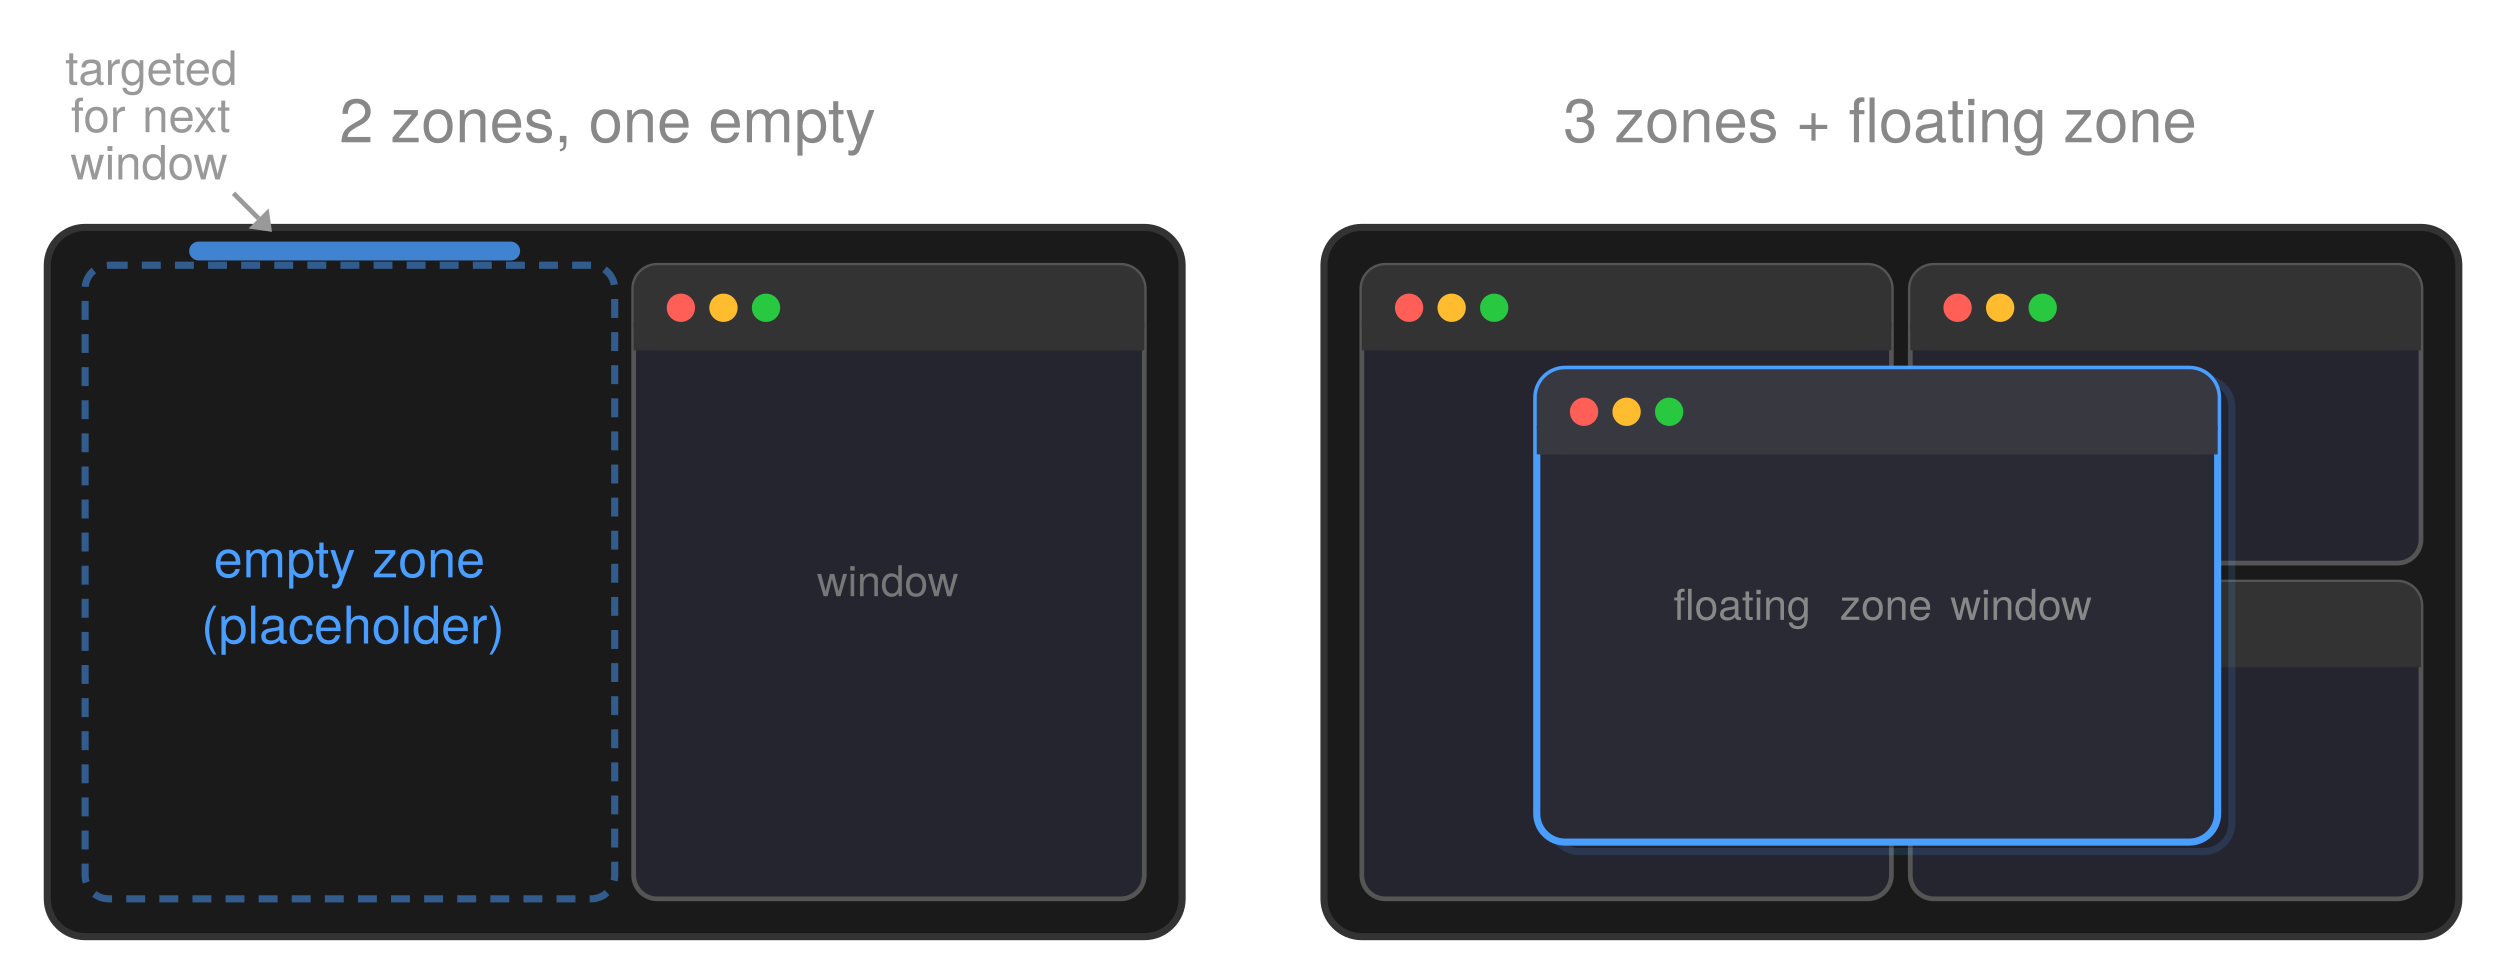
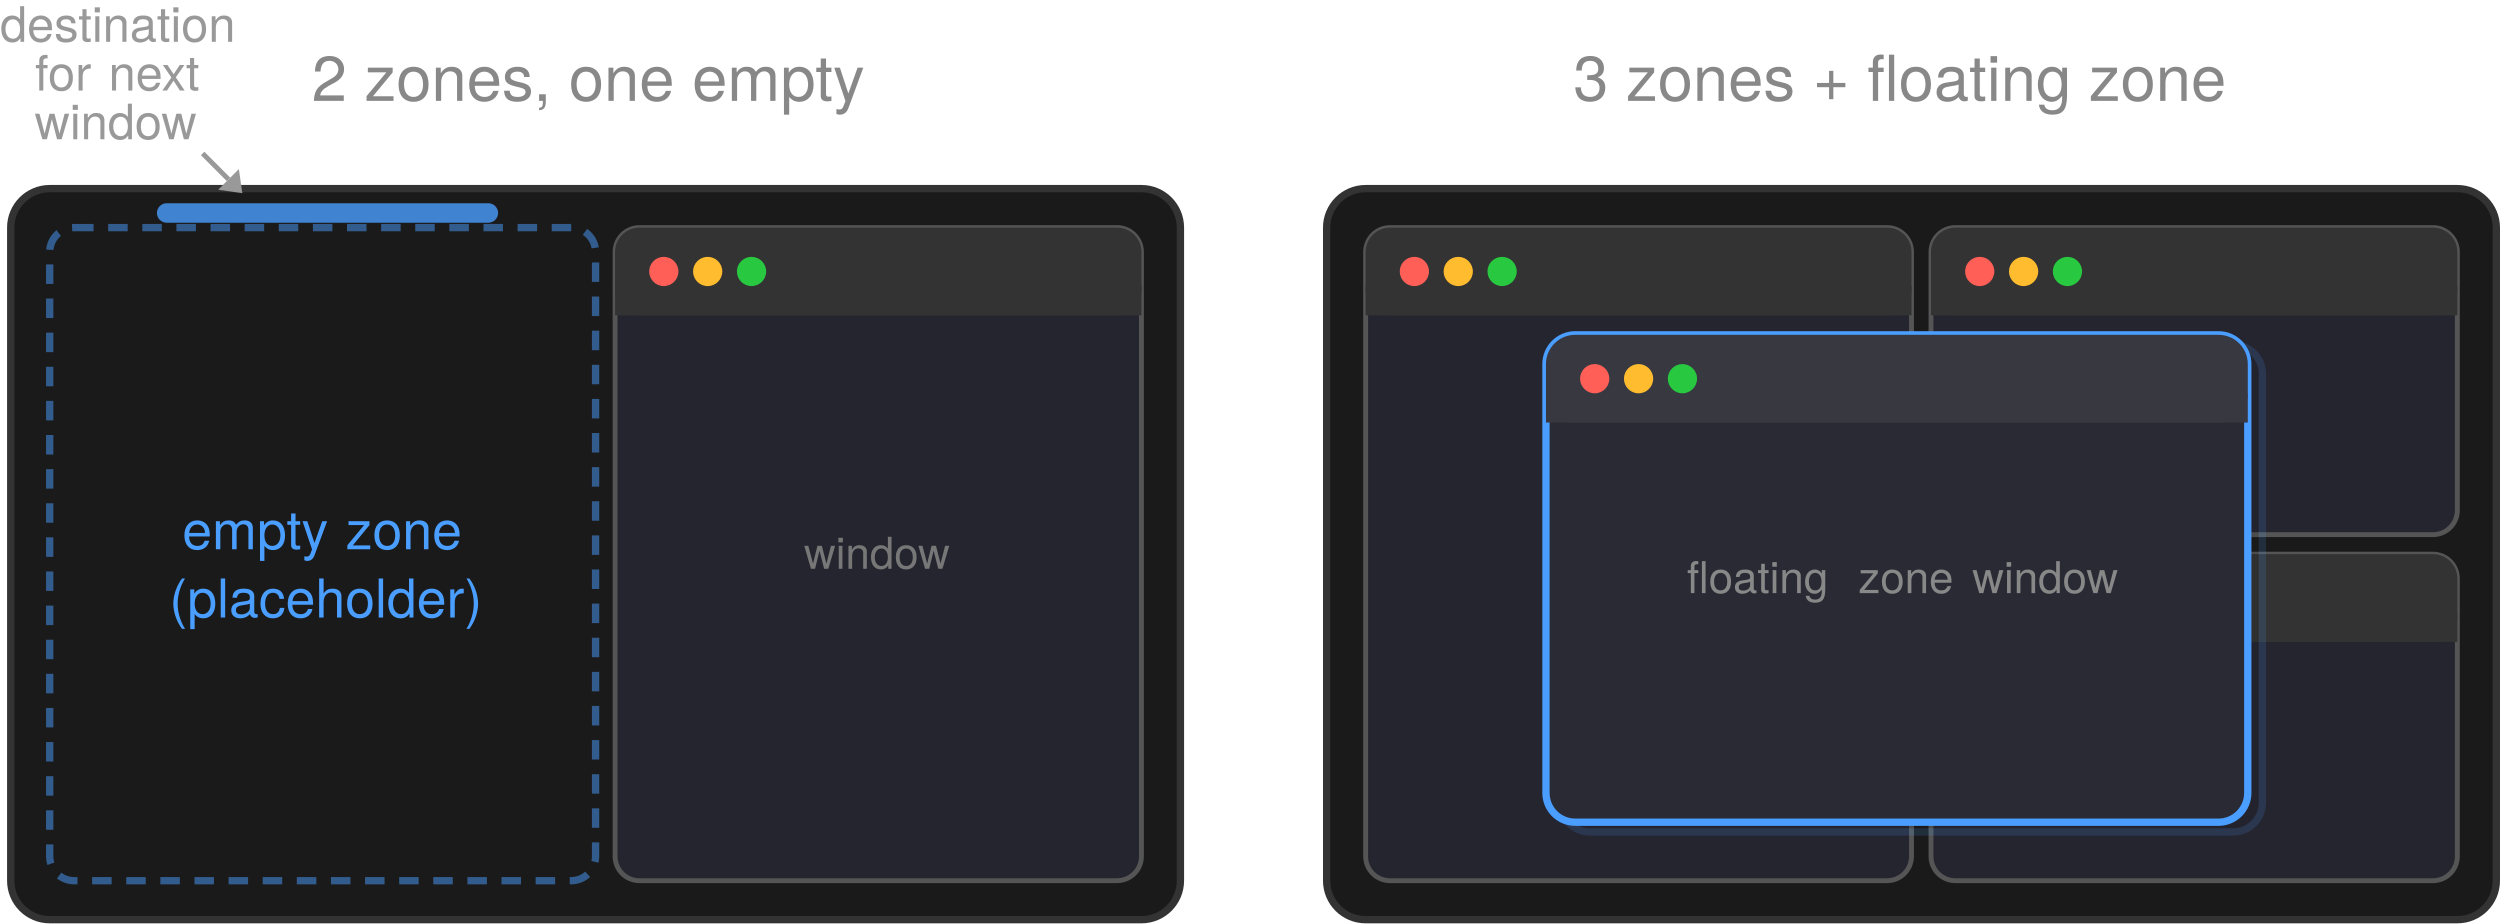
- <svg xmlns="http://www.w3.org/2000/svg" id="Layer_1" version="1.1" viewBox="0 0 528.71 206.96">
+ <svg xmlns="http://www.w3.org/2000/svg" id="Layer_1" version="1.1" viewBox="0 0 512.95 189.45">
  <defs>
    <style>
      .st0 {
        font-size: 10px;
      }

      .st0, .st1, .st2, .st3, .st4, .st5, .st6, .st7, .st8 {
        isolation: isolate;
      }

      .st0, .st1, .st2, .st3, .st5 {
        font-family: HelveticaNeue-Medium, 'Helvetica Neue';
        font-weight: 500;
      }

      .st0, .st9 {
        fill: #999;
      }

      .st1 {
        font-size: 11px;
      }

      .st1, .st8 {
        fill: #4a9eff;
      }

      .st2 {
        font-size: 13px;
      }

      .st2, .st3 {
        fill: #888;
      }

      .st10 {
        fill: #2a2a35;
      }

      .st10, .st11, .st6, .st7 {
        stroke-width: 1.5px;
      }

      .st10, .st6, .st7 {
        stroke: #4a9eff;
      }

      .st3, .st5 {
        font-size: 9px;
      }

      .st12 {
        fill: #febc2e;
      }

      .st13 {
        fill: #383840;
      }

      .st14 {
        fill: #ff5f57;
      }

      .st15 {
        stroke: #999;
      }

      .st15, .st6 {
        fill: none;
      }

      .st5 {
        fill: #777;
      }

      .st11 {
        stroke: #333;
      }

      .st11, .st7 {
        fill: #1a1a1a;
      }

      .st16 {
        fill: #252530;
        stroke: #555;
      }

      .st6 {
        opacity: .5;
        stroke-dasharray: 4 3;
      }

      .st7 {
        opacity: .15;
      }

      .st8 {
        opacity: .8;
      }

      .st17 {
        fill: #333;
      }

      .st18 {
        fill: #28c840;
      }
    </style>
  </defs>
  <g>
    <g class="st4">
      <g class="st4">
-         <text class="st2" transform="translate(71.76 30.09)">
-           <tspan x="0" y="0">2 zones, one empty</tspan>
-         </text>
-       </g>
-     </g>
-     <rect class="st11" x="10" y="48.09" width="240" height="150" rx="8" ry="8" />
-     <rect class="st6" x="18" y="56.09" width="112" height="134" rx="5" ry="5" />
-     <g class="st4">
-       <g class="st4">
-         <text class="st1" transform="translate(45.2 122.09)">
-           <tspan x="0" y="0">empty</tspan>
-         </text>
-       </g>
-       <g class="st4">
-         <text class="st1" transform="translate(78.73 122.09)">
-           <tspan x="0" y="0">zone</tspan>
-         </text>
-       </g>
-     </g>
-     <g class="st4">
-       <g class="st4">
-         <text class="st1" transform="translate(42.56 136.09)">
-           <tspan x="0" y="0">(placeholder)</tspan>
-         </text>
-       </g>
-     </g>
-     <rect class="st16" x="134" y="56.09" width="108" height="134" rx="5" ry="5" />
-     <rect class="st17" x="134" y="56.09" width="108" height="18" rx="5" ry="5" />
-     <rect class="st17" x="134" y="68.09" width="108" height="6" />
-     <circle class="st14" cx="144" cy="65.09" r="3" />
-     <circle class="st12" cx="153" cy="65.09" r="3" />
-     <circle class="st18" cx="162" cy="65.09" r="3" />
-     <g class="st4">
-       <g class="st4">
-         <text class="st5" transform="translate(172.77 126.09)">
-           <tspan x="0" y="0">window</tspan>
-         </text>
-       </g>
-     </g>
-     <path class="st8" d="M42,51.09h66c1.1,0,2,.9,2,2h0c0,1.1-.9,2-2,2H42c-1.1,0-2-.9-2-2h0c0-1.1.9-2,2-2Z" />
+         <g class="st4">
+           <text class="st2" transform="translate(63.96 20.7)">
+             <tspan x="0" y="0">2 zones, one empty</tspan>
+           </text>
+         </g>
+       </g>
+     </g>
+     <rect class="st11" x="2.2" y="38.7" width="240" height="150" rx="8" ry="8" />
+     <rect class="st6" x="10.2" y="46.7" width="112" height="134" rx="5" ry="5" />
+     <g class="st4">
+       <g class="st4">
+         <g class="st4">
+           <text class="st1" transform="translate(37.4 112.7)">
+             <tspan x="0" y="0">empty</tspan>
+           </text>
+         </g>
+       </g>
+       <g class="st4">
+         <g class="st4">
+           <text class="st1" transform="translate(70.93 112.7)">
+             <tspan x="0" y="0">zone</tspan>
+           </text>
+         </g>
+       </g>
+     </g>
+     <g class="st4">
+       <g class="st4">
+         <g class="st4">
+           <text class="st1" transform="translate(34.76 126.7)">
+             <tspan x="0" y="0">(placeholder)</tspan>
+           </text>
+         </g>
+       </g>
+     </g>
+     <rect class="st16" x="126.2" y="46.7" width="108" height="134" rx="5" ry="5" />
+     <rect class="st17" x="126.2" y="46.7" width="108" height="18" rx="5" ry="5" />
+     <rect class="st17" x="126.2" y="58.7" width="108" height="6" />
+     <circle class="st14" cx="136.2" cy="55.7" r="3" />
+     <circle class="st12" cx="145.2" cy="55.7" r="3" />
+     <circle class="st18" cx="154.2" cy="55.7" r="3" />
+     <g class="st4">
+       <g class="st4">
+         <g class="st4">
+           <text class="st5" transform="translate(164.97 116.7)">
+             <tspan x="0" y="0">window</tspan>
+           </text>
+         </g>
+       </g>
+     </g>
+     <path class="st8" d="M34.2,41.7h66c1.1,0,2,.9,2,2h0c0,1.1-.9,2-2,2H34.2c-1.1,0-2-.9-2-2h0c0-1.1.9-2,2-2Z" />
  </g>
  <g>
    <g class="st4">
      <g class="st4">
-         <text class="st2" transform="translate(330.59 30.09)">
-           <tspan x="0" y="0">3 zones + floating zone</tspan>
-         </text>
-       </g>
-     </g>
-     <rect class="st11" x="280" y="48.09" width="240" height="150" rx="8" ry="8" />
-     <rect class="st16" x="288" y="56.09" width="112" height="134" rx="5" ry="5" />
-     <rect class="st17" x="288" y="56.09" width="112" height="18" rx="5" ry="5" />
-     <rect class="st17" x="288" y="68.09" width="112" height="6" />
-     <circle class="st14" cx="298" cy="65.09" r="3" />
-     <circle class="st12" cx="307" cy="65.09" r="3" />
-     <circle class="st18" cx="316" cy="65.09" r="3" />
-     <rect class="st16" x="404" y="56.09" width="108" height="63" rx="5" ry="5" />
-     <rect class="st17" x="404" y="56.09" width="108" height="18" rx="5" ry="5" />
-     <rect class="st17" x="404" y="68.09" width="108" height="6" />
-     <circle class="st14" cx="414" cy="65.09" r="3" />
-     <circle class="st12" cx="423" cy="65.09" r="3" />
-     <circle class="st18" cx="432" cy="65.09" r="3" />
-     <rect class="st16" x="404" y="123.09" width="108" height="67" rx="5" ry="5" />
-     <rect class="st17" x="404" y="123.09" width="108" height="18" rx="5" ry="5" />
-     <rect class="st17" x="404" y="135.09" width="108" height="6" />
-     <circle class="st14" cx="414" cy="132.09" r="3" />
-     <circle class="st12" cx="423" cy="132.09" r="3" />
-     <circle class="st18" cx="432" cy="132.09" r="3" />
-     <rect class="st7" x="328" y="80.09" width="144" height="100" rx="6" ry="6" />
-     <rect class="st10" x="325" y="78.09" width="144" height="100" rx="6" ry="6" />
-     <rect class="st13" x="325" y="78.09" width="144" height="18" rx="6" ry="6" />
-     <rect class="st13" x="325" y="90.09" width="144" height="6" />
-     <circle class="st14" cx="335" cy="87.09" r="3" />
-     <circle class="st12" cx="344" cy="87.09" r="3" />
-     <circle class="st18" cx="353" cy="87.09" r="3" />
-     <g class="st4">
-       <g class="st4">
-         <text class="st3" transform="translate(353.93 131.09)">
-           <tspan x="0" y="0">floating</tspan>
-         </text>
-       </g>
-       <g class="st4">
-         <text class="st3" transform="translate(389.1 131.09)">
-           <tspan x="0" y="0">zone</tspan>
-         </text>
-       </g>
-       <g class="st4">
-         <text class="st3" transform="translate(412.48 131.09)">
+         <g class="st4">
+           <text class="st2" transform="translate(322.79 20.7)">
+             <tspan x="0" y="0">3 zones + floating zone</tspan>
+           </text>
+         </g>
+       </g>
+     </g>
+     <rect class="st11" x="272.2" y="38.7" width="240" height="150" rx="8" ry="8" />
+     <rect class="st16" x="280.2" y="46.7" width="112" height="134" rx="5" ry="5" />
+     <rect class="st17" x="280.2" y="46.7" width="112" height="18" rx="5" ry="5" />
+     <rect class="st17" x="280.2" y="58.7" width="112" height="6" />
+     <circle class="st14" cx="290.2" cy="55.7" r="3" />
+     <circle class="st12" cx="299.2" cy="55.7" r="3" />
+     <circle class="st18" cx="308.2" cy="55.7" r="3" />
+     <rect class="st16" x="396.2" y="46.7" width="108" height="63" rx="5" ry="5" />
+     <rect class="st17" x="396.2" y="46.7" width="108" height="18" rx="5" ry="5" />
+     <rect class="st17" x="396.2" y="58.7" width="108" height="6" />
+     <circle class="st14" cx="406.2" cy="55.7" r="3" />
+     <circle class="st12" cx="415.2" cy="55.7" r="3" />
+     <circle class="st18" cx="424.2" cy="55.7" r="3" />
+     <rect class="st16" x="396.2" y="113.7" width="108" height="67" rx="5" ry="5" />
+     <rect class="st17" x="396.2" y="113.7" width="108" height="18" rx="5" ry="5" />
+     <rect class="st17" x="396.2" y="125.7" width="108" height="6" />
+     <circle class="st14" cx="406.2" cy="122.7" r="3" />
+     <circle class="st12" cx="415.2" cy="122.7" r="3" />
+     <circle class="st18" cx="424.2" cy="122.7" r="3" />
+     <rect class="st7" x="320.2" y="70.7" width="144" height="100" rx="6" ry="6" />
+     <rect class="st10" x="317.2" y="68.7" width="144" height="100" rx="6" ry="6" />
+     <rect class="st13" x="317.2" y="68.7" width="144" height="18" rx="6" ry="6" />
+     <rect class="st13" x="317.2" y="80.7" width="144" height="6" />
+     <circle class="st14" cx="327.2" cy="77.7" r="3" />
+     <circle class="st12" cx="336.2" cy="77.7" r="3" />
+     <circle class="st18" cx="345.2" cy="77.7" r="3" />
+     <g class="st4">
+       <g class="st4">
+         <g class="st4">
+           <text class="st3" transform="translate(346.13 121.7)">
+             <tspan x="0" y="0">floating</tspan>
+           </text>
+         </g>
+       </g>
+       <g class="st4">
+         <g class="st4">
+           <text class="st3" transform="translate(381.3 121.7)">
+             <tspan x="0" y="0">zone</tspan>
+           </text>
+         </g>
+       </g>
+       <g class="st4">
+         <g class="st4">
+           <text class="st3" transform="translate(404.68 121.7)">
+             <tspan x="0" y="0">window</tspan>
+           </text>
+         </g>
+       </g>
+     </g>
+   </g>
+   <line class="st15" x1="41.58" y1="31.49" x2="46.89" y2="36.81" />
+   <polygon class="st9" points="44.77 38.93 49.72 39.64 49.01 34.69 44.77 38.93" />
+   <g class="st4">
+     <g class="st4">
+       <g class="st4">
+         <text class="st0" transform="translate(0 8.57)">
+           <tspan x="0" y="0">destination</tspan>
+         </text>
+       </g>
+     </g>
+     <g class="st4">
+       <g class="st4">
+         <text class="st0" transform="translate(7.18 18.57)">
+           <tspan x="0" y="0">for</tspan>
+         </text>
+       </g>
+     </g>
+     <g class="st4">
+       <g class="st4">
+         <text class="st0" transform="translate(22.28 18.57)">
+           <tspan x="0" y="0">next</tspan>
+         </text>
+       </g>
+     </g>
+     <g class="st4">
+       <g class="st4">
+         <text class="st0" transform="translate(7.11 28.57)">
          <tspan x="0" y="0">window</tspan>
        </text>
      </g>
-     </g>
-   </g>
-   <line class="st15" x1="49.38" y1="40.88" x2="54.69" y2="46.2" />
-   <polygon class="st9" points="52.57 48.32 57.52 49.03 56.81 44.08 52.57 48.32" />
-   <g class="st4">
-     <g class="st4">
-       <text class="st0" transform="translate(13.8 17.96)">
-         <tspan x="0" y="0">targeted</tspan>
-       </text>
-     </g>
-     <g class="st4">
-       <text class="st0" transform="translate(14.98 27.96)">
-         <tspan x="0" y="0">for</tspan>
-       </text>
-     </g>
-     <g class="st4">
-       <text class="st0" transform="translate(30.08 27.96)">
-         <tspan x="0" y="0">next</tspan>
-       </text>
-     </g>
-     <g class="st4">
-       <text class="st0" transform="translate(14.91 37.96)">
-         <tspan x="0" y="0">window</tspan>
-       </text>
    </g>
  </g>
</svg>
